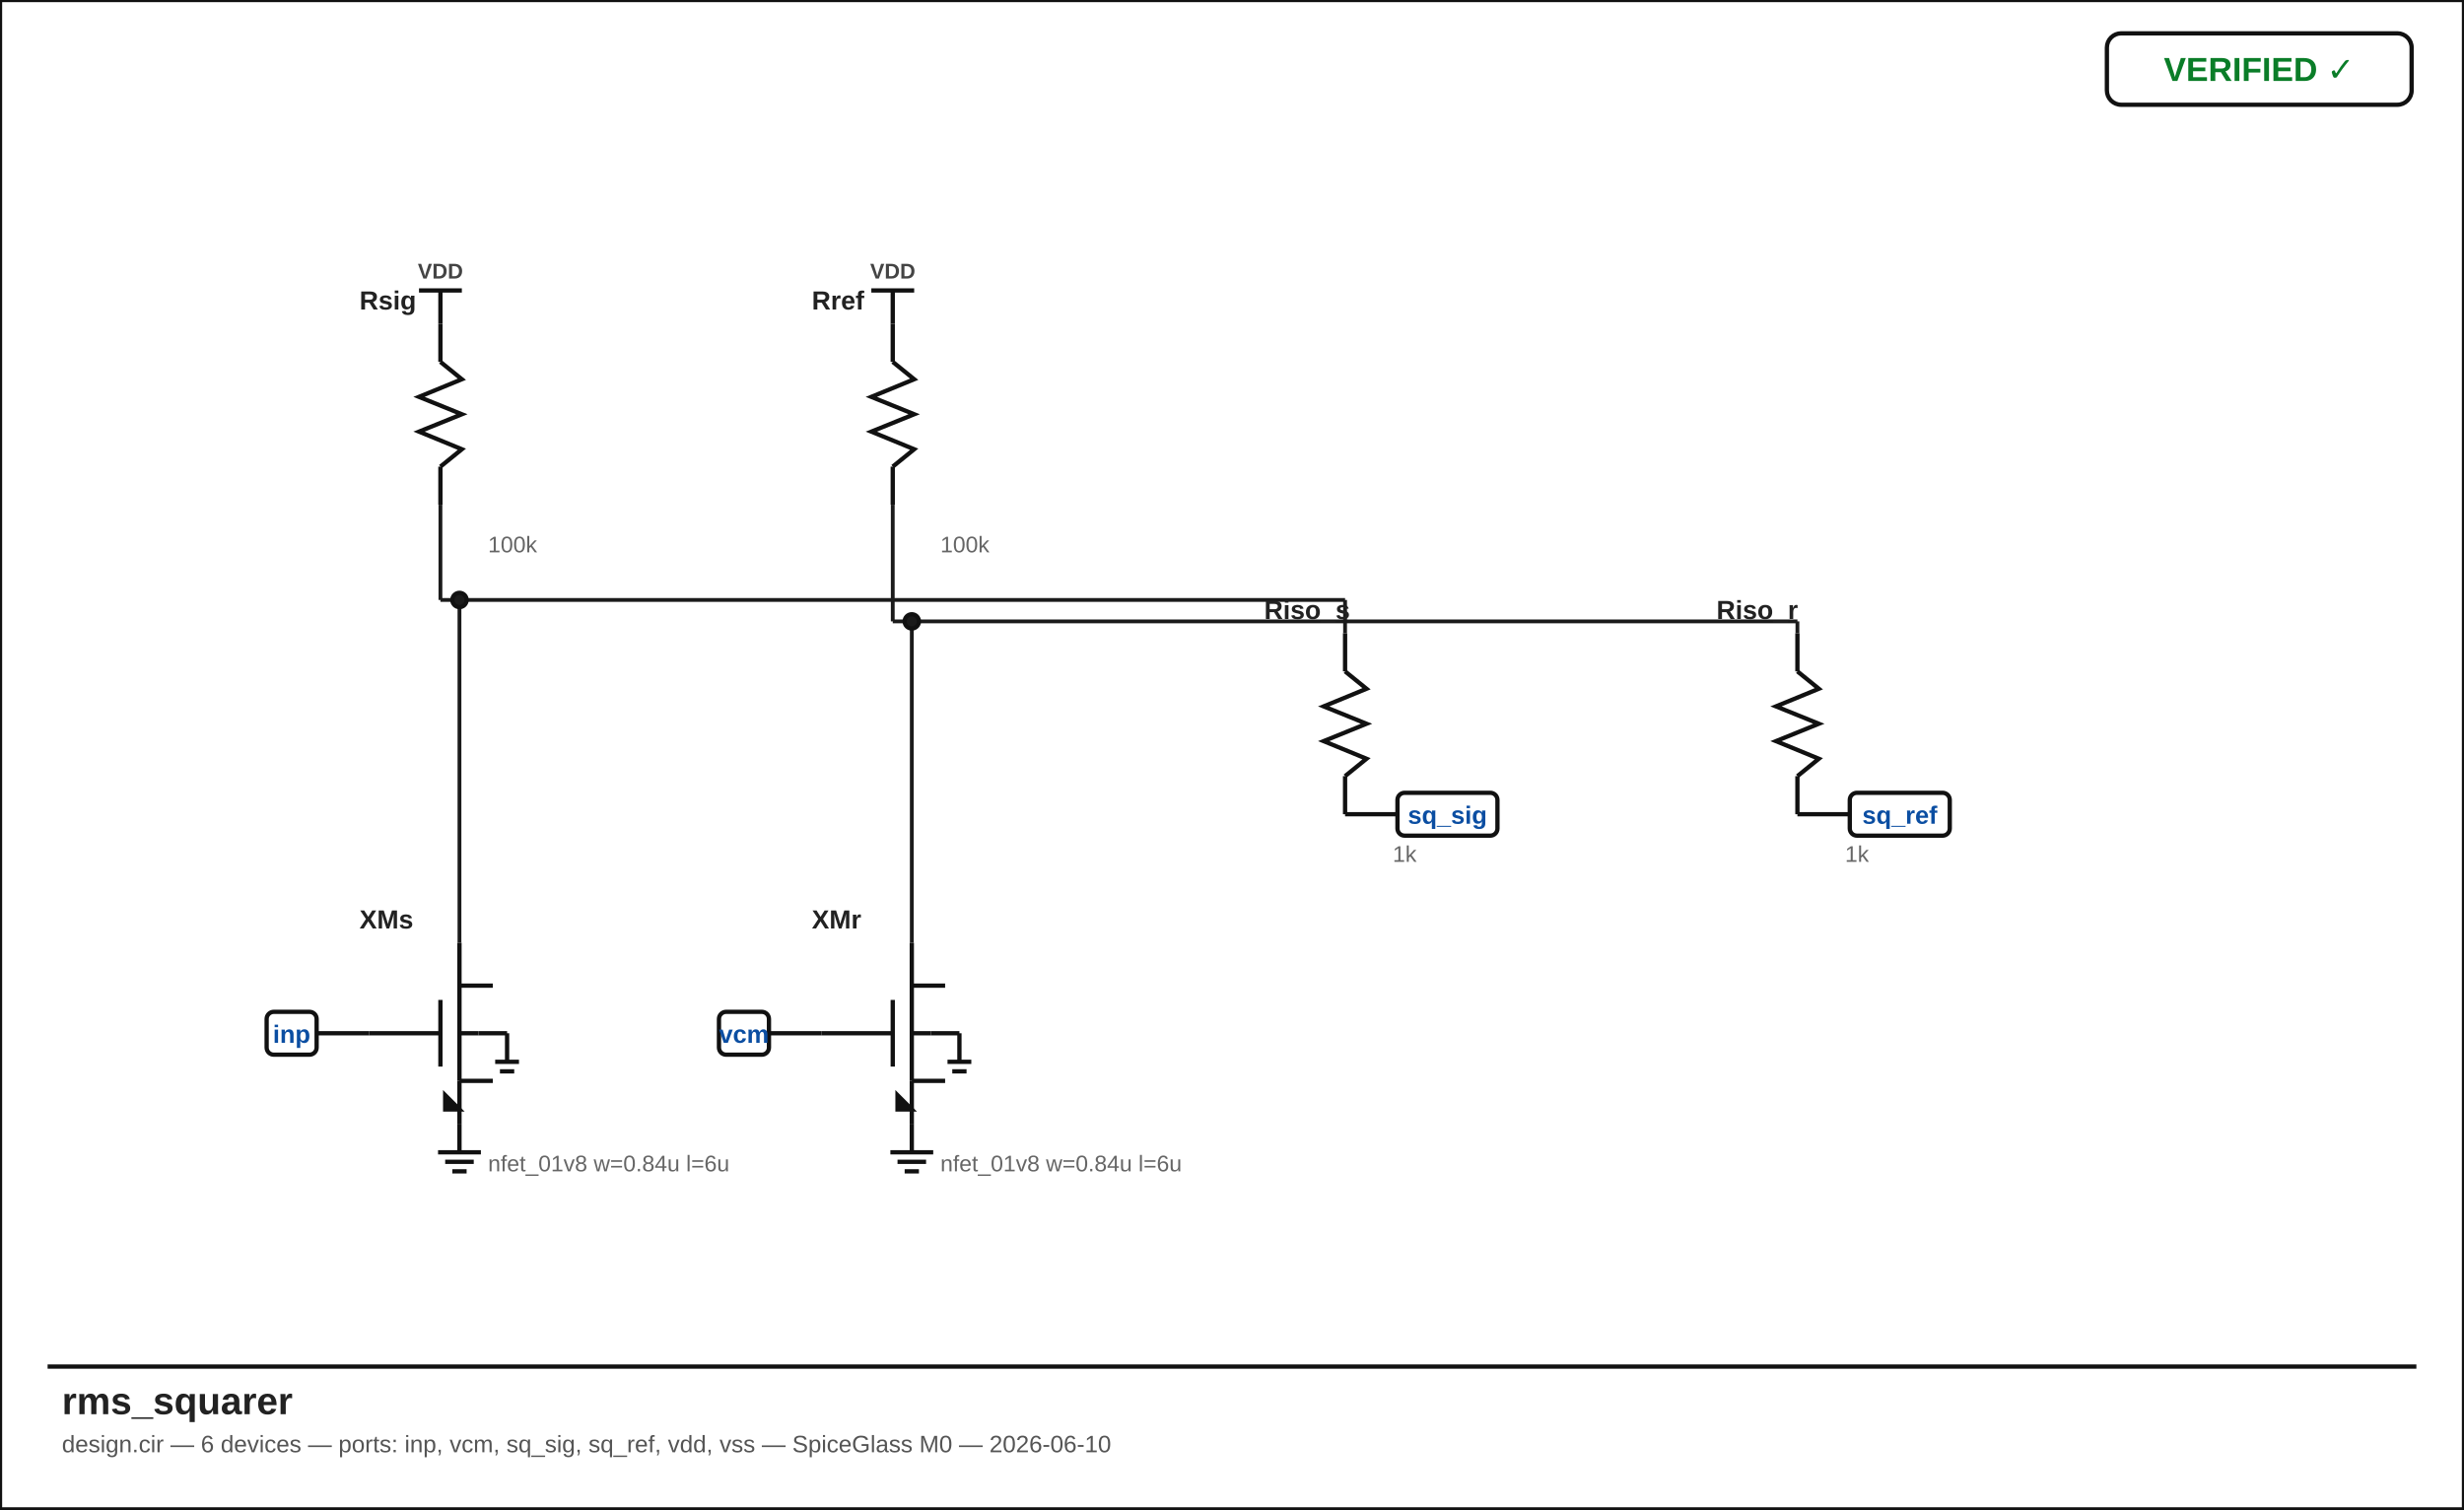
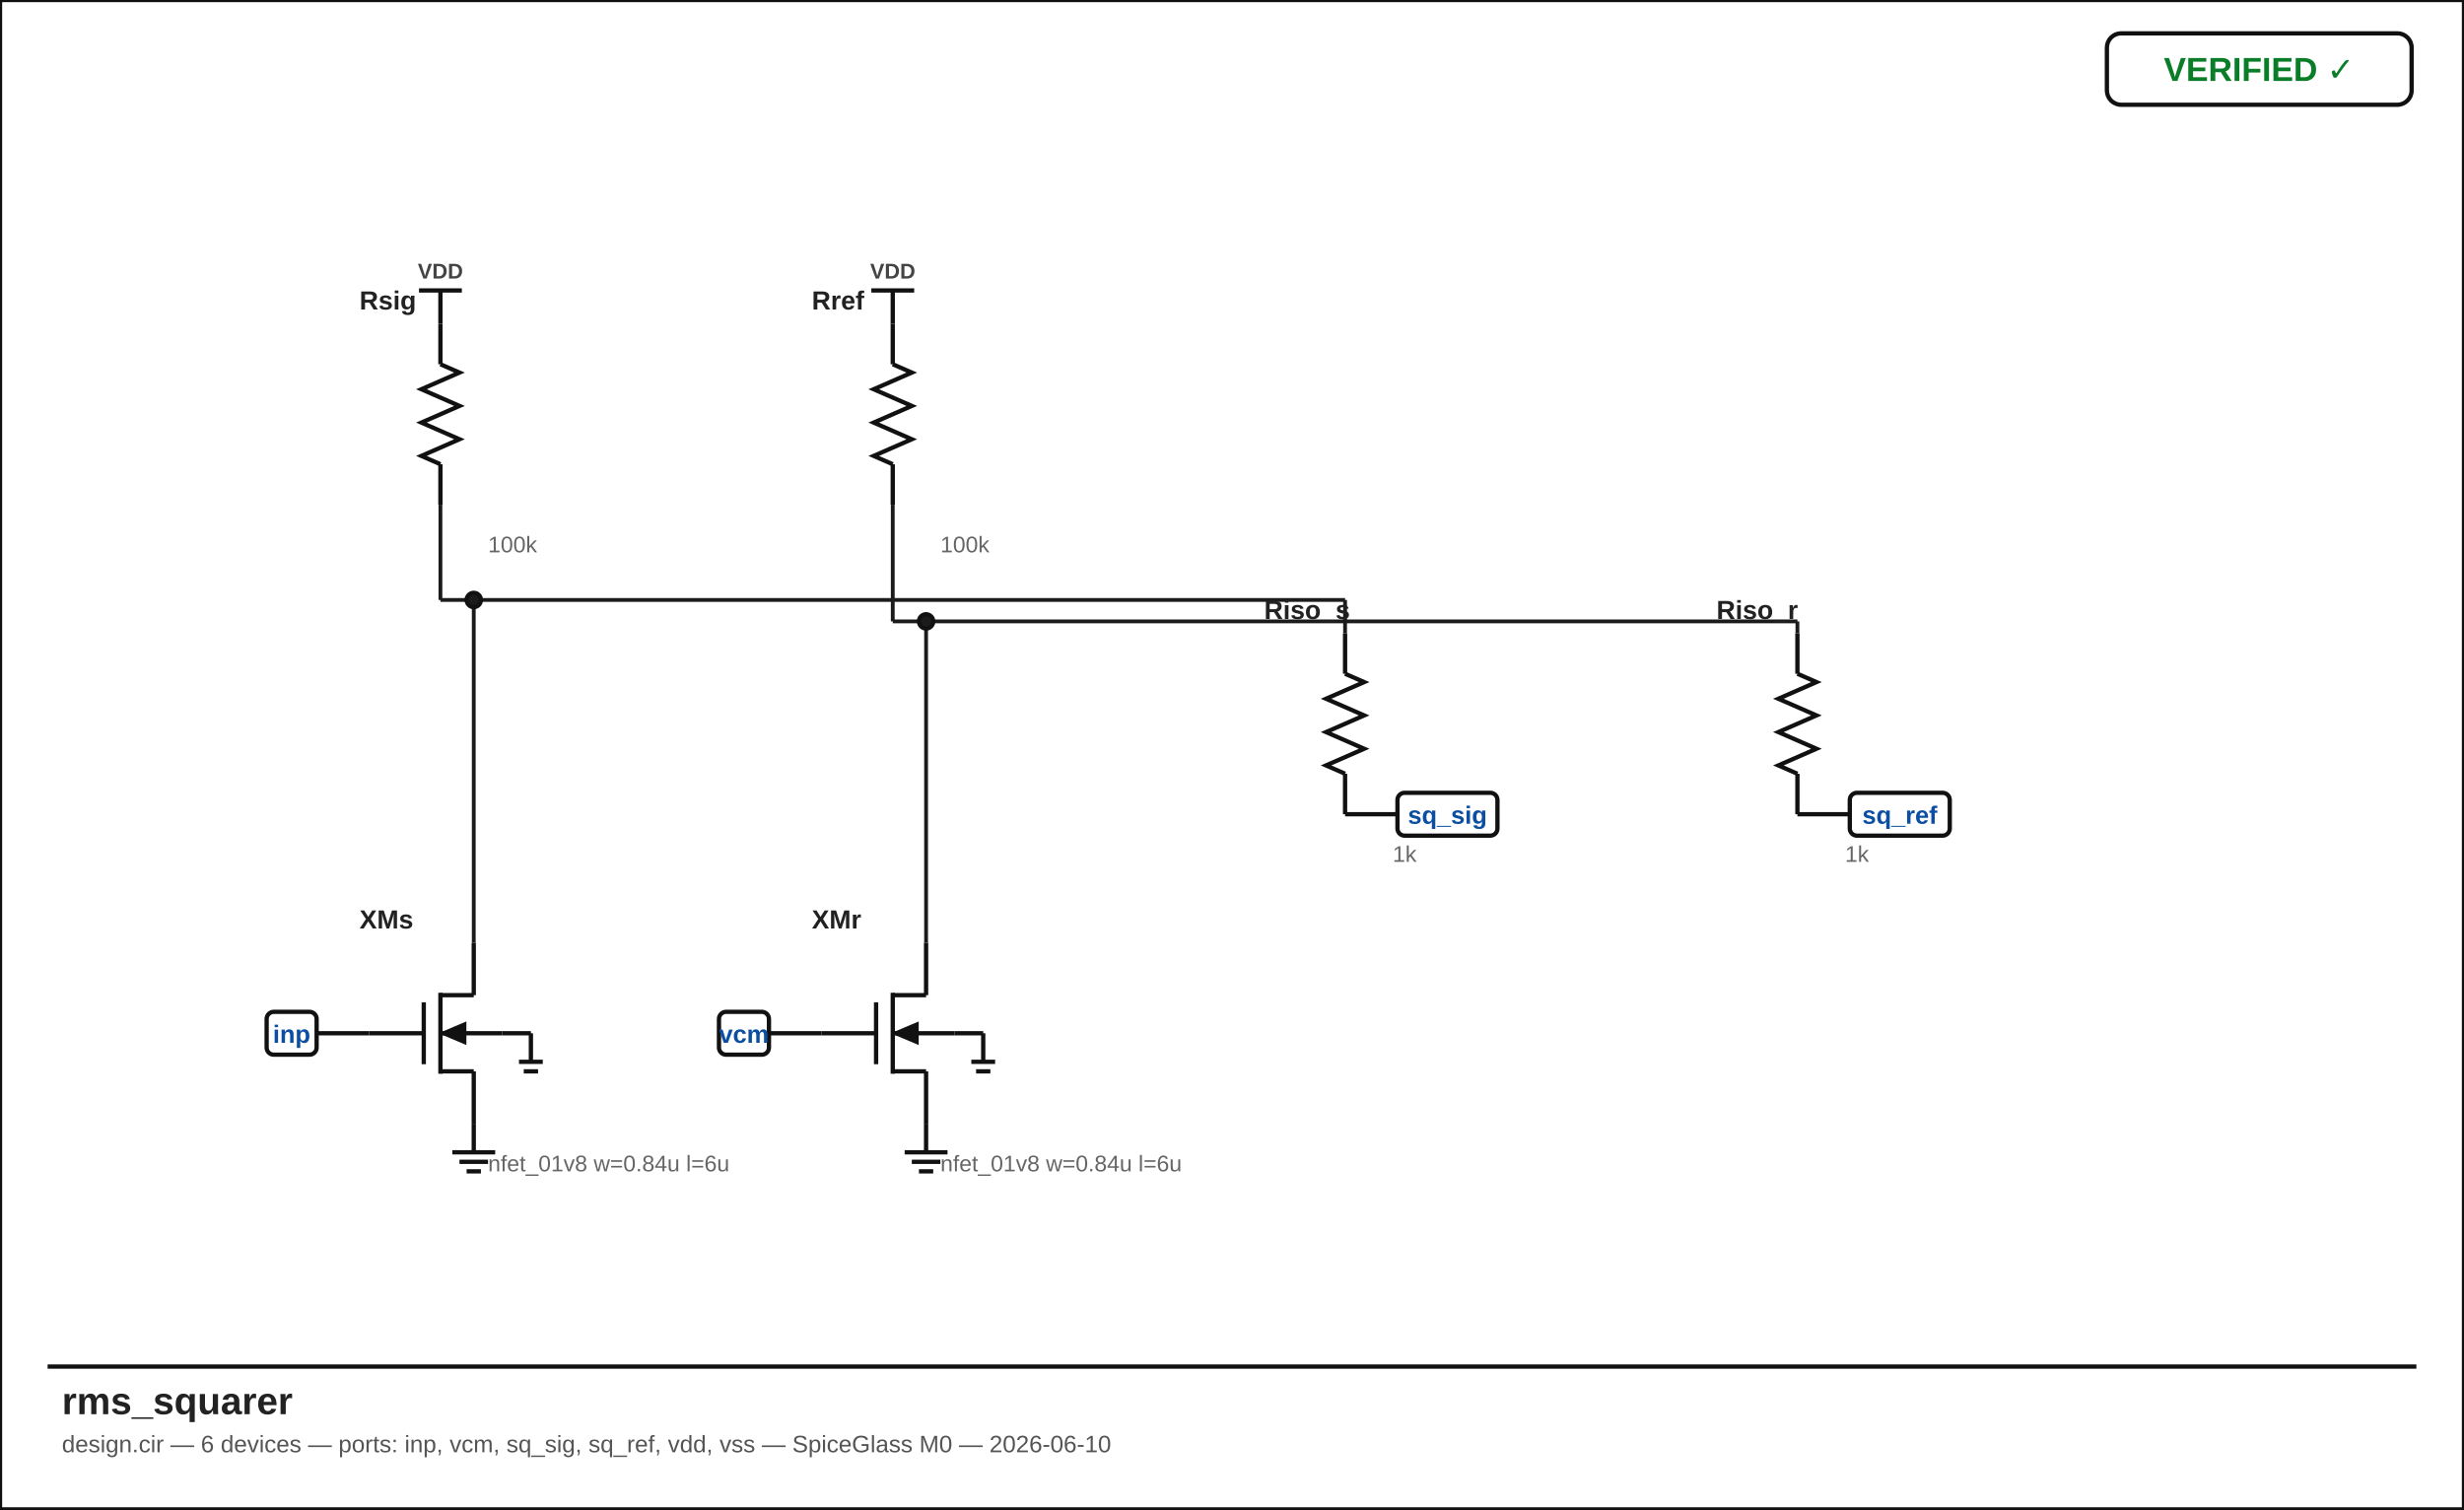
<svg xmlns="http://www.w3.org/2000/svg" width="1035" height="634" viewBox="0 0 1035 634" font-family="Segoe UI, Arial, sans-serif">
  <style>
 line, polyline, path, rect, circle { stroke: #111111; stroke-width: 1.8; }
 .wire { stroke: #1b1b1b; stroke-width: 1.6; }
 text { stroke: none; fill: #222; font-size: 11px; }
 .name { font-weight: 600; font-size: 11px; }
 .param { fill: #666; font-size: 9.5px; }
 .pin { font-size: 9px; fill: #333; }
 .sym { font-size: 11px; font-weight: 700; }
 .boxmodel { font-size: 9.5px; fill: #555; font-style: italic; }
 .rail { font-size: 9px; fill: #444444; font-weight: 600; }
 .netlabel { font-size: 10.5px; fill: #a14d00; font-style: italic; }
 .port { font-size: 10.5px; fill: #0b4ea2; font-weight: 700; }
 .sectitle { font-size: 11px; fill: #8a7340; font-weight: 600; }
 .title { font-size: 16px; font-weight: 700; }
 .meta { font-size: 10px; fill: #555; }
</style>
  <rect x="0" y="0" width="1035" height="634" fill="white" stroke="none" />
-   <line class="wire" x1="193.0" y1="396.0" x2="193.0" y2="252.0" />
+   <line class="wire" x1="199.0" y1="396.0" x2="199.0" y2="252.0" />
  <line class="wire" x1="185.0" y1="212.0" x2="185.0" y2="252.0" />
  <line class="wire" x1="565.0" y1="266.0" x2="565.0" y2="252.0" />
  <line class="wire" x1="185.0" y1="252.0" x2="565.0" y2="252.0" />
-   <line class="wire" x1="383.0" y1="396.0" x2="383.0" y2="261.0" />
+   <line class="wire" x1="389.0" y1="396.0" x2="389.0" y2="261.0" />
  <line class="wire" x1="375.0" y1="212.0" x2="375.0" y2="261.0" />
  <line class="wire" x1="755.0" y1="266.0" x2="755.0" y2="261.0" />
  <line class="wire" x1="375.0" y1="261.0" x2="755.0" y2="261.0" />
-   <circle cx="193.0" cy="252.0" r="3" fill="#1b1b1b" stroke="none" />
-   <circle cx="383.0" cy="261.0" r="3" fill="#1b1b1b" stroke="none" />
+   <circle cx="199.0" cy="252.0" r="3" fill="#1b1b1b" stroke="none" />
+   <circle cx="389.0" cy="261.0" r="3" fill="#1b1b1b" stroke="none" />
  <line x1="155.0" y1="434.0" x2="133.0" y2="434.0" />
  <rect x="112.0" y="425.0" width="21" height="18" rx="3" fill="white" stroke="#0b4ea2" stroke-width="1.4" />
  <text x="122.5" y="438.0" text-anchor="middle" class="port">inp</text>
-   <line x1="193.0" y1="472.0" x2="193.0" y2="484.0" />
-   <line x1="184.0" y1="484.0" x2="202.0" y2="484.0" stroke-width="2" />
-   <line x1="187.0" y1="488.0" x2="199.0" y2="488.0" stroke-width="2" />
-   <line x1="190.0" y1="492.0" x2="196.0" y2="492.0" stroke-width="2" />
-   <line x1="201.0" y1="434.0" x2="213.0" y2="434.0" />
-   <line x1="213.0" y1="434.0" x2="213.0" y2="446.0" />
-   <line x1="208.0" y1="446.0" x2="218.0" y2="446.0" stroke-width="2" />
-   <line x1="210.0" y1="450.0" x2="216.0" y2="450.0" stroke-width="2" />
-   <line x1="383.0" y1="472.0" x2="383.0" y2="484.0" />
-   <line x1="374.0" y1="484.0" x2="392.0" y2="484.0" stroke-width="2" />
-   <line x1="377.0" y1="488.0" x2="389.0" y2="488.0" stroke-width="2" />
-   <line x1="380.0" y1="492.0" x2="386.0" y2="492.0" stroke-width="2" />
-   <line x1="391.0" y1="434.0" x2="403.0" y2="434.0" />
-   <line x1="403.0" y1="434.0" x2="403.0" y2="446.0" />
-   <line x1="398.0" y1="446.0" x2="408.0" y2="446.0" stroke-width="2" />
-   <line x1="400.0" y1="450.0" x2="406.0" y2="450.0" stroke-width="2" />
+   <line x1="199.0" y1="472.0" x2="199.0" y2="484.0" />
+   <line x1="190.0" y1="484.0" x2="208.0" y2="484.0" stroke-width="2" />
+   <line x1="193.0" y1="488.0" x2="205.0" y2="488.0" stroke-width="2" />
+   <line x1="196.0" y1="492.0" x2="202.0" y2="492.0" stroke-width="2" />
+   <line x1="211.0" y1="434.0" x2="223.0" y2="434.0" />
+   <line x1="223.0" y1="434.0" x2="223.0" y2="446.0" />
+   <line x1="218.0" y1="446.0" x2="228.0" y2="446.0" stroke-width="2" />
+   <line x1="220.0" y1="450.0" x2="226.0" y2="450.0" stroke-width="2" />
+   <line x1="389.0" y1="472.0" x2="389.0" y2="484.0" />
+   <line x1="380.0" y1="484.0" x2="398.0" y2="484.0" stroke-width="2" />
+   <line x1="383.0" y1="488.0" x2="395.0" y2="488.0" stroke-width="2" />
+   <line x1="386.0" y1="492.0" x2="392.0" y2="492.0" stroke-width="2" />
+   <line x1="401.0" y1="434.0" x2="413.0" y2="434.0" />
+   <line x1="413.0" y1="434.0" x2="413.0" y2="446.0" />
+   <line x1="408.0" y1="446.0" x2="418.0" y2="446.0" stroke-width="2" />
+   <line x1="410.0" y1="450.0" x2="416.0" y2="450.0" stroke-width="2" />
  <line x1="345.0" y1="434.0" x2="323.0" y2="434.0" />
  <rect x="302.0" y="425.0" width="21" height="18" rx="3" fill="white" stroke="#0b4ea2" stroke-width="1.4" />
  <text x="312.5" y="438.0" text-anchor="middle" class="port">vcm</text>
  <line x1="185.0" y1="136.0" x2="185.0" y2="122.0" />
  <line x1="176.0" y1="122.0" x2="194.0" y2="122.0" stroke-width="2.4" />
  <text x="185.0" y="117.0" text-anchor="middle" class="rail">VDD</text>
  <line x1="375.0" y1="136.0" x2="375.0" y2="122.0" />
  <line x1="366.0" y1="122.0" x2="384.0" y2="122.0" stroke-width="2.4" />
  <text x="375.0" y="117.0" text-anchor="middle" class="rail">VDD</text>
  <line x1="565.0" y1="342.0" x2="587.0" y2="342.0" />
  <rect x="587.0" y="333.0" width="42" height="18" rx="3" fill="white" stroke="#0b4ea2" stroke-width="1.4" />
  <text x="608.0" y="346.0" text-anchor="middle" class="port">sq_sig</text>
  <line x1="755.0" y1="342.0" x2="777.0" y2="342.0" />
  <rect x="777.0" y="333.0" width="42" height="18" rx="3" fill="white" stroke="#0b4ea2" stroke-width="1.4" />
  <text x="798.0" y="346.0" text-anchor="middle" class="port">sq_ref</text>
  <g transform="translate(185.0 434.0) scale(1 1)" fill="none">
-     <line x1="8" y1="-38" x2="8" y2="-20" />
-     <line x1="8" y1="20" x2="8" y2="38" />
-     <line x1="8" y1="-20" x2="8" y2="20" />
-     <line x1="0" y1="-14" x2="0" y2="14" />
-     <line x1="8" y1="-20" x2="22" y2="-20" />
-     <line x1="8" y1="20" x2="22" y2="20" />
-     <line x1="-30" y1="0" x2="0" y2="0" />
-     <path d="M 2 26 L 8 32 L 2 32 Z" fill="#111111" stroke="none" />
-     <line x1="8" y1="0" x2="16" y2="0" />
+     <line x1="14" y1="-38" x2="14" y2="-16" />
+     <line x1="14" y1="-16" x2="0" y2="-16" />
+     <line x1="14" y1="38" x2="14" y2="16" />
+     <line x1="14" y1="16" x2="0" y2="16" />
+     <line x1="0" y1="-17" x2="0" y2="17" stroke-width="2.6" />
+     <line x1="-7" y1="-13" x2="-7" y2="13" stroke-width="2.6" />
+     <line x1="-30" y1="0" x2="-7" y2="0" />
+     <line x1="0" y1="0" x2="26" y2="0" />
+     <path d="M 1.5 0 L 10 -3.6 L 10 3.6 Z" fill="#111111" stroke="none" />
  </g>
  <text x="151.0" y="390.0" class="name">XMs</text>
  <text x="205.0" y="492.0" class="param" text-anchor="start">nfet_01v8  w=0.84u  l=6u</text>
  <g transform="translate(375.0 434.0) scale(1 1)" fill="none">
-     <line x1="8" y1="-38" x2="8" y2="-20" />
-     <line x1="8" y1="20" x2="8" y2="38" />
-     <line x1="8" y1="-20" x2="8" y2="20" />
-     <line x1="0" y1="-14" x2="0" y2="14" />
-     <line x1="8" y1="-20" x2="22" y2="-20" />
-     <line x1="8" y1="20" x2="22" y2="20" />
-     <line x1="-30" y1="0" x2="0" y2="0" />
-     <path d="M 2 26 L 8 32 L 2 32 Z" fill="#111111" stroke="none" />
-     <line x1="8" y1="0" x2="16" y2="0" />
+     <line x1="14" y1="-38" x2="14" y2="-16" />
+     <line x1="14" y1="-16" x2="0" y2="-16" />
+     <line x1="14" y1="38" x2="14" y2="16" />
+     <line x1="14" y1="16" x2="0" y2="16" />
+     <line x1="0" y1="-17" x2="0" y2="17" stroke-width="2.6" />
+     <line x1="-7" y1="-13" x2="-7" y2="13" stroke-width="2.6" />
+     <line x1="-30" y1="0" x2="-7" y2="0" />
+     <line x1="0" y1="0" x2="26" y2="0" />
+     <path d="M 1.5 0 L 10 -3.6 L 10 3.6 Z" fill="#111111" stroke="none" />
  </g>
  <text x="341.0" y="390.0" class="name">XMr</text>
  <text x="395.0" y="492.0" class="param" text-anchor="start">nfet_01v8  w=0.84u  l=6u</text>
  <g transform="translate(185.0 174.0) scale(1 1)" fill="none">
-     <line x1="0" y1="-38" x2="0" y2="-22" />
-     <line x1="0" y1="22" x2="0" y2="38" />
-     <polyline points="0,-22.0 9,-14.7 -9,-7.3 9,0.0 -9,7.3 9,14.7 0,22.0" fill="none" />
+     <line x1="0" y1="-38" x2="0" y2="-21" />
+     <line x1="0" y1="21" x2="0" y2="38" />
+     <polyline points="0,-21 8,-17.5 -8,-10.5 8,-3.5 -8,3.5 8,10.5 -8,17.5 0,21" fill="none" stroke-width="2" />
  </g>
  <text x="151.0" y="130.0" class="name">Rsig</text>
  <text x="205.0" y="232.0" class="param" text-anchor="start">100k</text>
  <g transform="translate(375.0 174.0) scale(1 1)" fill="none">
-     <line x1="0" y1="-38" x2="0" y2="-22" />
-     <line x1="0" y1="22" x2="0" y2="38" />
-     <polyline points="0,-22.0 9,-14.7 -9,-7.3 9,0.0 -9,7.3 9,14.7 0,22.0" fill="none" />
+     <line x1="0" y1="-38" x2="0" y2="-21" />
+     <line x1="0" y1="21" x2="0" y2="38" />
+     <polyline points="0,-21 8,-17.5 -8,-10.5 8,-3.5 -8,3.5 8,10.5 -8,17.5 0,21" fill="none" stroke-width="2" />
  </g>
  <text x="341.0" y="130.0" class="name">Rref</text>
  <text x="395.0" y="232.0" class="param" text-anchor="start">100k</text>
  <g transform="translate(565.0 304.0) scale(1 1)" fill="none">
-     <line x1="0" y1="-38" x2="0" y2="-22" />
-     <line x1="0" y1="22" x2="0" y2="38" />
-     <polyline points="0,-22.0 9,-14.7 -9,-7.3 9,0.0 -9,7.3 9,14.7 0,22.0" fill="none" />
+     <line x1="0" y1="-38" x2="0" y2="-21" />
+     <line x1="0" y1="21" x2="0" y2="38" />
+     <polyline points="0,-21 8,-17.5 -8,-10.5 8,-3.5 -8,3.5 8,10.5 -8,17.5 0,21" fill="none" stroke-width="2" />
  </g>
  <text x="531.0" y="260.0" class="name">Riso_s</text>
  <text x="585.0" y="362.0" class="param" text-anchor="start">1k</text>
  <g transform="translate(755.0 304.0) scale(1 1)" fill="none">
-     <line x1="0" y1="-38" x2="0" y2="-22" />
-     <line x1="0" y1="22" x2="0" y2="38" />
-     <polyline points="0,-22.0 9,-14.7 -9,-7.3 9,0.0 -9,7.3 9,14.7 0,22.0" fill="none" />
+     <line x1="0" y1="-38" x2="0" y2="-21" />
+     <line x1="0" y1="21" x2="0" y2="38" />
+     <polyline points="0,-21 8,-17.5 -8,-10.5 8,-3.5 -8,3.5 8,10.5 -8,17.5 0,21" fill="none" stroke-width="2" />
  </g>
  <text x="721.0" y="260.0" class="name">Riso_r</text>
  <text x="775.0" y="362.0" class="param" text-anchor="start">1k</text>
  <line x1="20" y1="574" x2="1015.0" y2="574" stroke="#999" stroke-width="1" />
  <text x="26" y="594" class="title">rms_squarer</text>
  <text x="26" y="610" class="meta">design.cir — 6 devices — ports: inp, vcm, sq_sig, sq_ref, vdd, vss — SpiceGlass M0 — 2026-06-10</text>
  <rect x="885.0" y="14" width="128" height="30" rx="6" fill="none" stroke="#0a7d28" stroke-width="2.4" />
  <text x="949.0" y="34" text-anchor="middle" style="fill:#0a7d28;font-weight:800;font-size:14px">VERIFIED ✓</text>
</svg>
